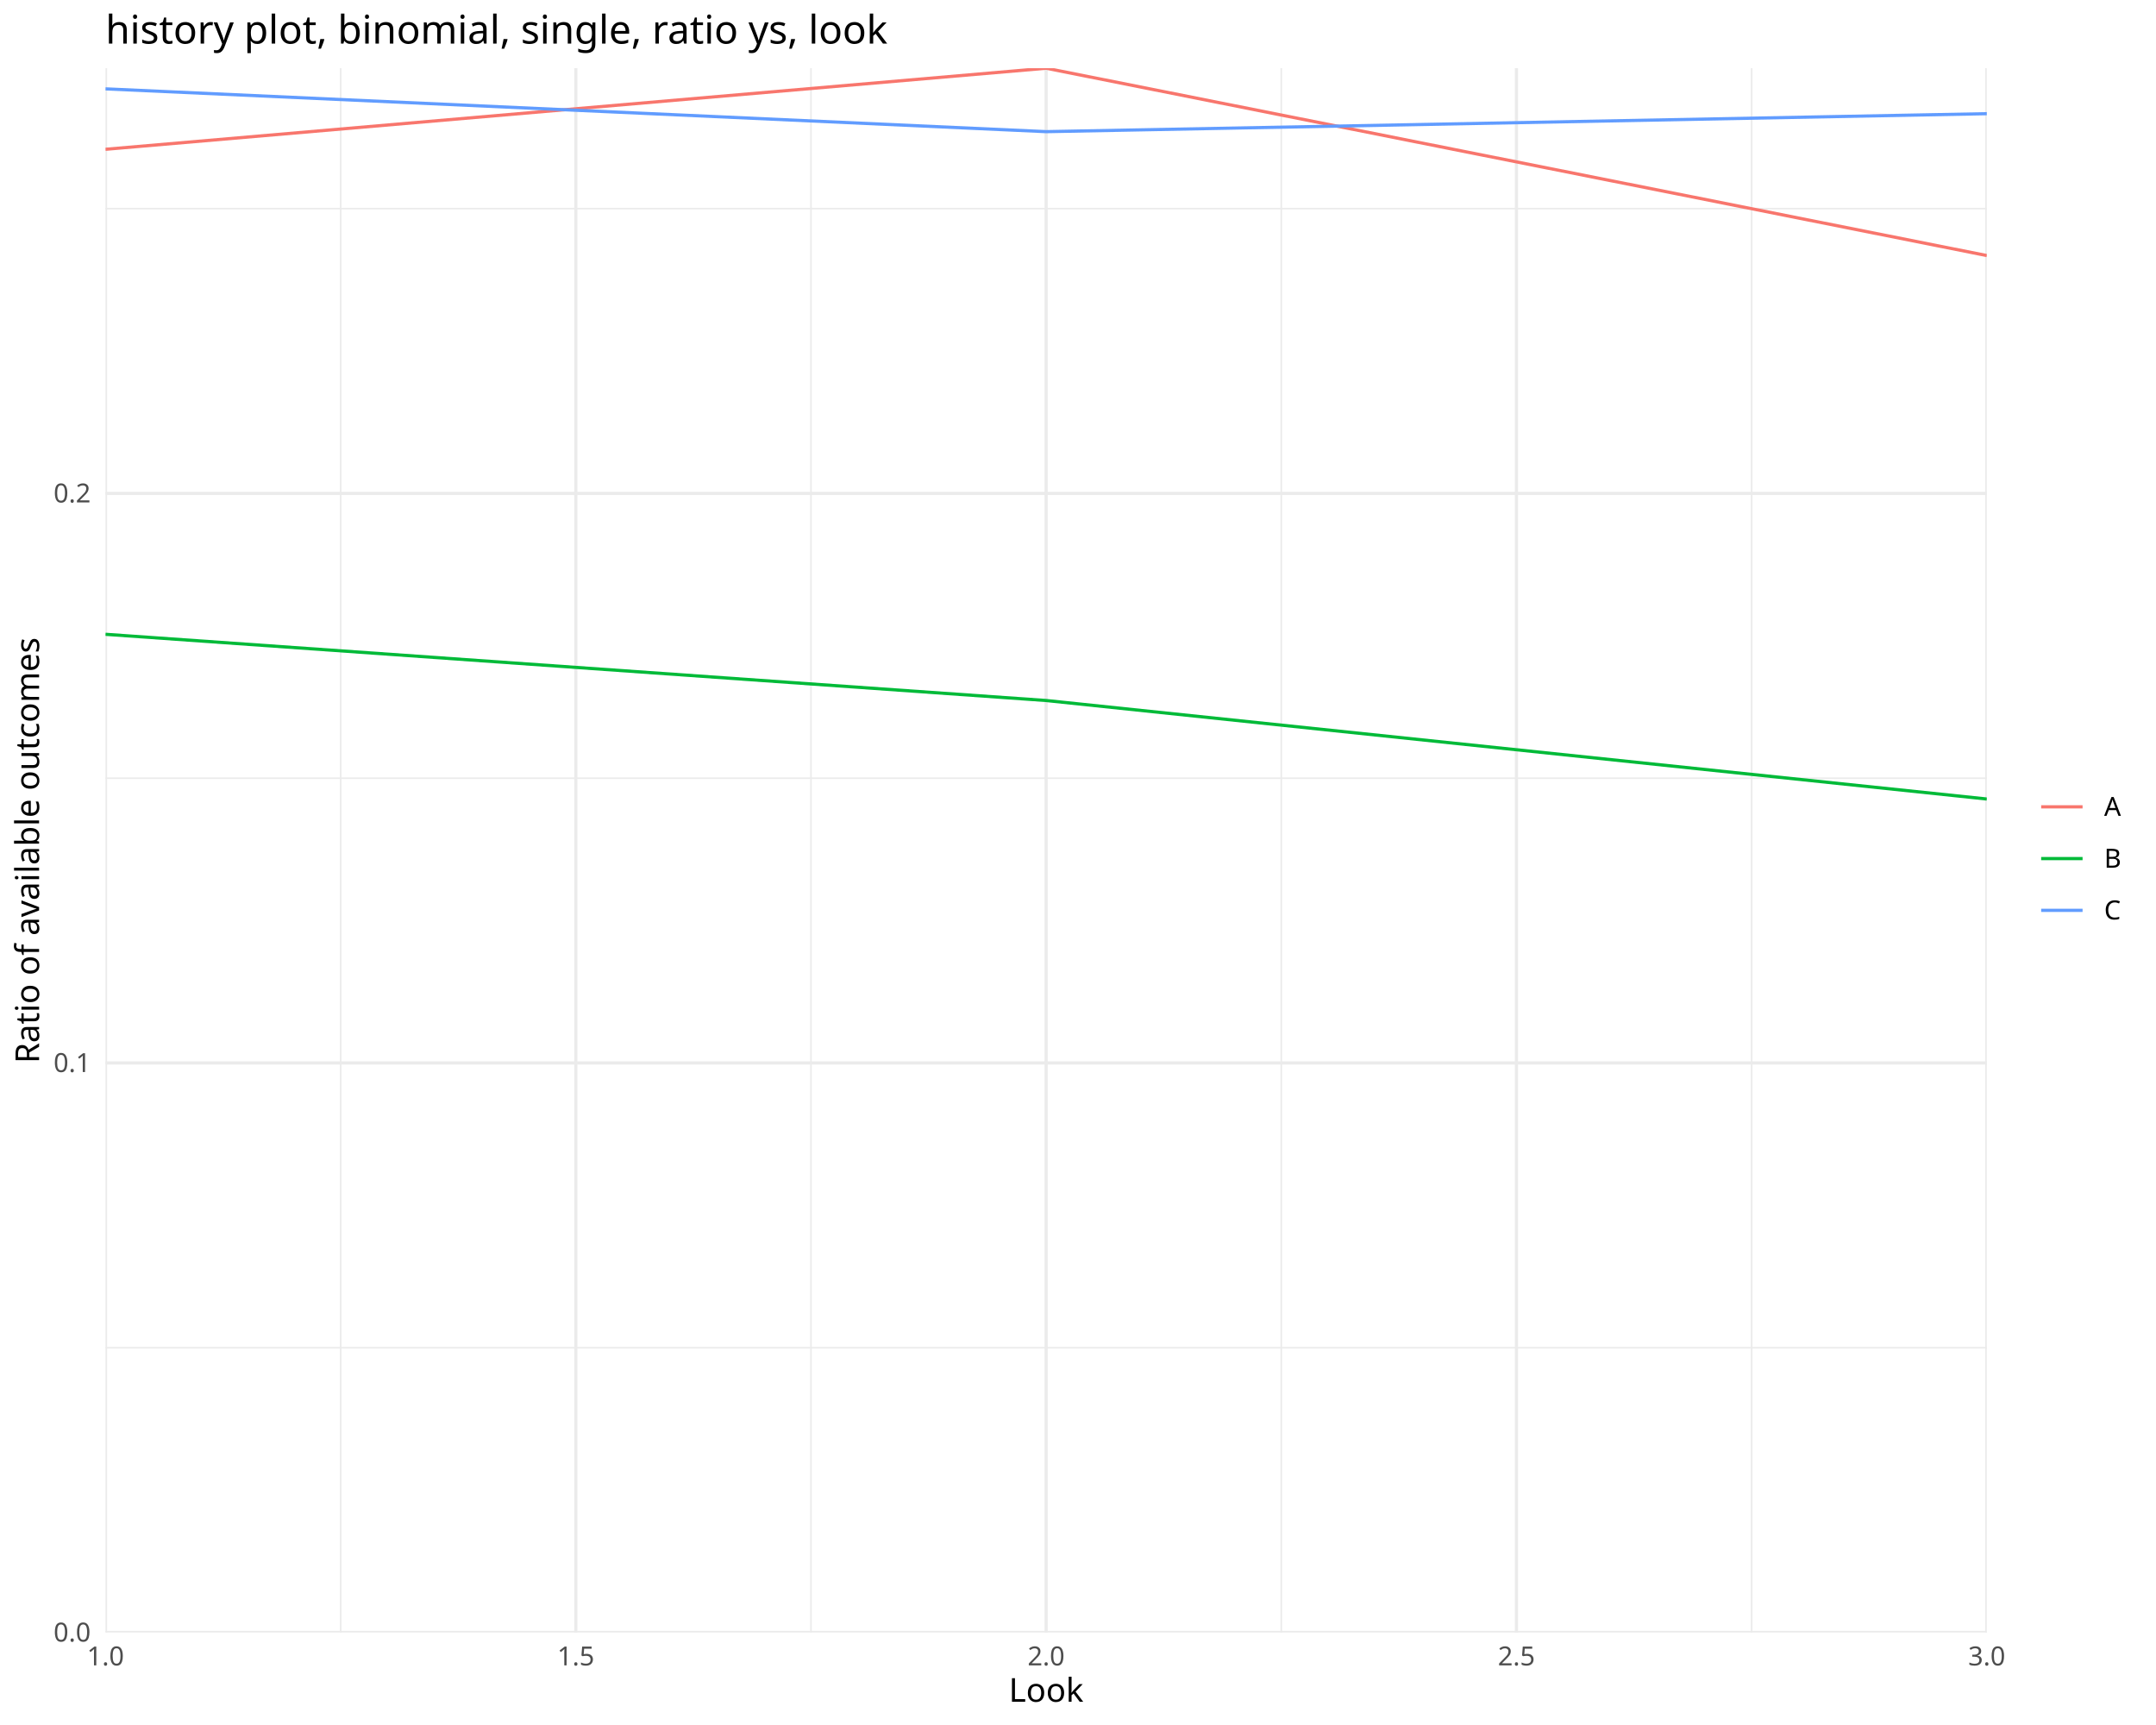
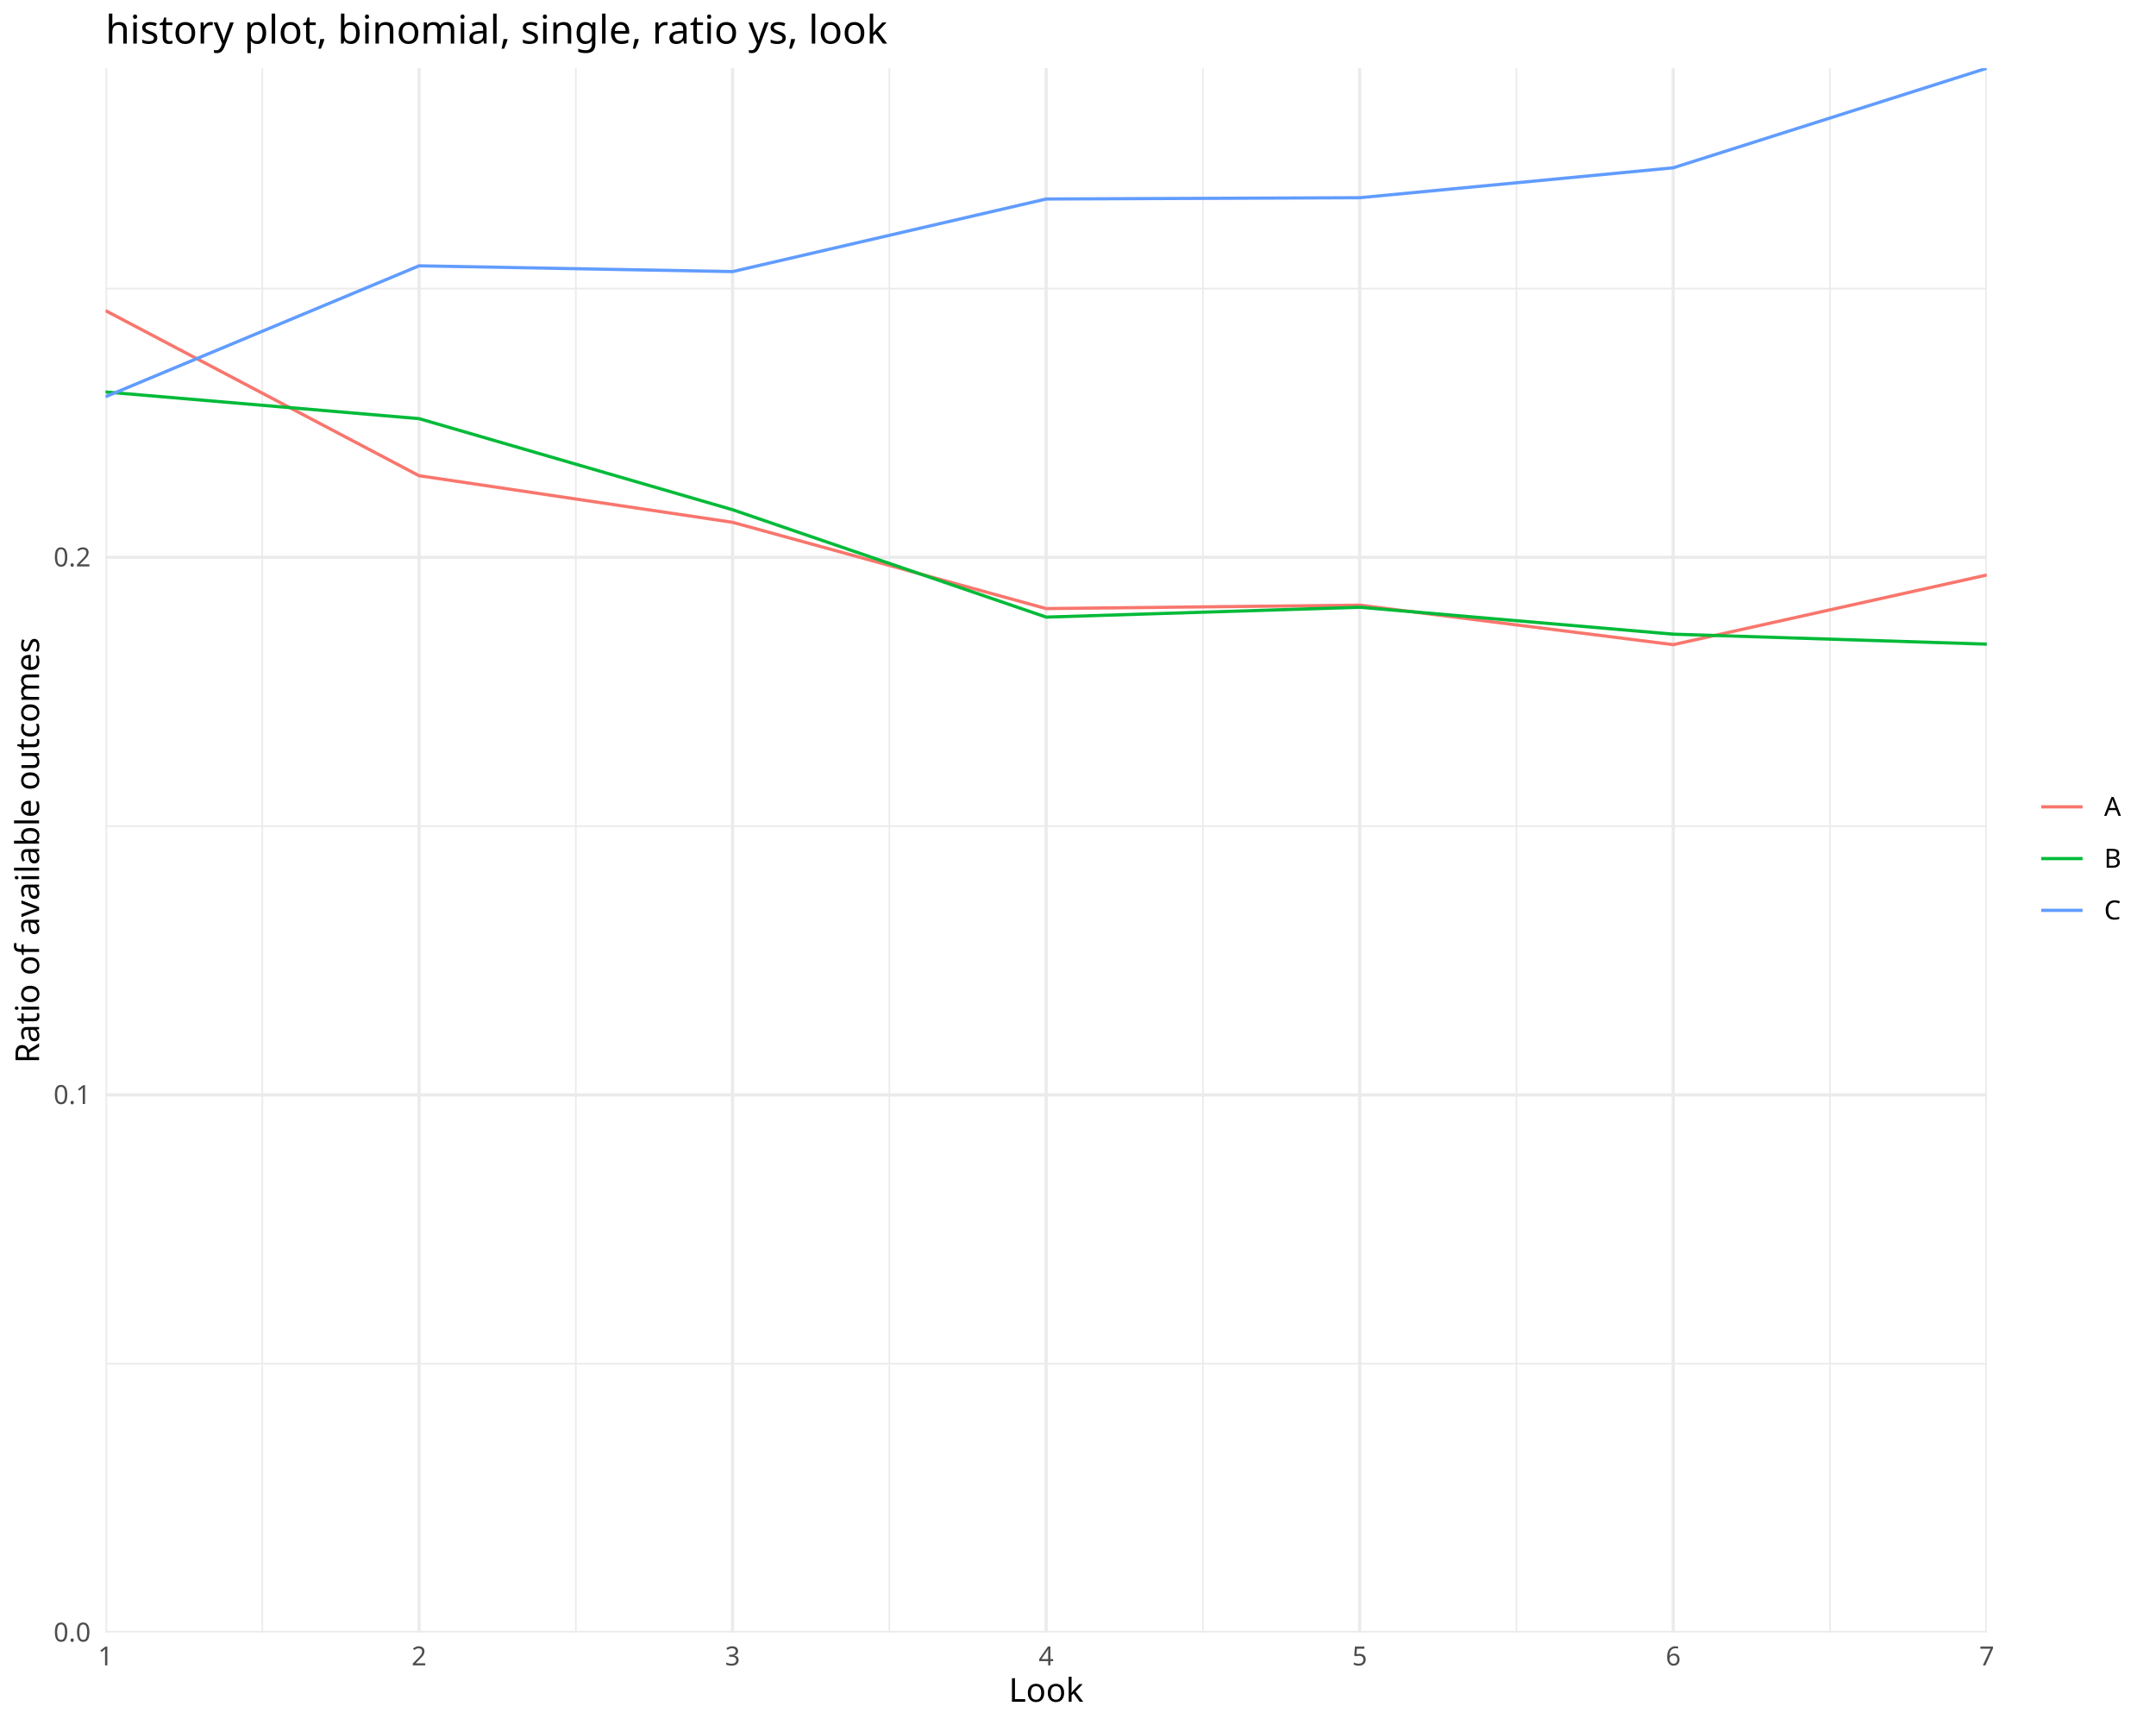
<svg xmlns="http://www.w3.org/2000/svg" class="svglite" data-engine-version="2.0" width="720.00pt" height="576.00pt" viewBox="0 0 720.00 576.00">
  <defs>
    <style type="text/css">
    .svglite line, .svglite polyline, .svglite polygon, .svglite path, .svglite rect, .svglite circle {
      fill: none;
      stroke: #000000;
      stroke-linecap: round;
      stroke-linejoin: round;
      stroke-miterlimit: 10.00;
    }
  </style>
  </defs>
  <rect width="100%" height="100%" style="stroke: none; fill: #FFFFFF;" />
  <defs>
    <clipPath id="cpMC4wMHw3MjAuMDB8MC4wMHw1NzYuMDA=">
      <rect x="0.00" y="0.00" width="720.00" height="576.00" />
    </clipPath>
  </defs>
  <g clip-path="url(#cpMC4wMHw3MjAuMDB8MC4wMHw1NzYuMDA=)">
</g>
  <defs>
    <clipPath id="cpMzUuMjR8NjYzLjQ5fDIyLjc4fDU0NS4xMQ==">
      <rect x="35.24" y="22.78" width="628.25" height="522.33" />
    </clipPath>
  </defs>
  <g clip-path="url(#cpMzUuMjR8NjYzLjQ5fDIyLjc4fDU0NS4xMQ==)">
-     <polyline points="35.24,450.02 663.49,450.02 " style="stroke-width: 0.53; stroke: #EBEBEB; stroke-linecap: butt;" />
-     <polyline points="35.24,259.84 663.49,259.84 " style="stroke-width: 0.53; stroke: #EBEBEB; stroke-linecap: butt;" />
-     <polyline points="35.24,69.66 663.49,69.66 " style="stroke-width: 0.53; stroke: #EBEBEB; stroke-linecap: butt;" />
-     <polyline points="113.77,545.11 113.77,22.78 " style="stroke-width: 0.53; stroke: #EBEBEB; stroke-linecap: butt;" />
-     <polyline points="270.83,545.11 270.83,22.78 " style="stroke-width: 0.53; stroke: #EBEBEB; stroke-linecap: butt;" />
-     <polyline points="427.89,545.11 427.89,22.78 " style="stroke-width: 0.53; stroke: #EBEBEB; stroke-linecap: butt;" />
-     <polyline points="584.96,545.11 584.96,22.78 " style="stroke-width: 0.53; stroke: #EBEBEB; stroke-linecap: butt;" />
+     <polyline points="35.24,455.36 663.49,455.36 " style="stroke-width: 0.53; stroke: #EBEBEB; stroke-linecap: butt;" />
+     <polyline points="35.24,275.86 663.49,275.86 " style="stroke-width: 0.53; stroke: #EBEBEB; stroke-linecap: butt;" />
+     <polyline points="35.24,96.37 663.49,96.37 " style="stroke-width: 0.53; stroke: #EBEBEB; stroke-linecap: butt;" />
+     <polyline points="87.59,545.11 87.59,22.78 " style="stroke-width: 0.53; stroke: #EBEBEB; stroke-linecap: butt;" />
+     <polyline points="192.30,545.11 192.30,22.78 " style="stroke-width: 0.53; stroke: #EBEBEB; stroke-linecap: butt;" />
+     <polyline points="297.01,545.11 297.01,22.78 " style="stroke-width: 0.53; stroke: #EBEBEB; stroke-linecap: butt;" />
+     <polyline points="401.72,545.11 401.72,22.78 " style="stroke-width: 0.53; stroke: #EBEBEB; stroke-linecap: butt;" />
+     <polyline points="506.42,545.11 506.42,22.78 " style="stroke-width: 0.53; stroke: #EBEBEB; stroke-linecap: butt;" />
+     <polyline points="611.13,545.11 611.13,22.78 " style="stroke-width: 0.53; stroke: #EBEBEB; stroke-linecap: butt;" />
    <polyline points="35.24,545.11 663.49,545.11 " style="stroke-width: 1.07; stroke: #EBEBEB; stroke-linecap: butt;" />
-     <polyline points="35.24,354.93 663.49,354.93 " style="stroke-width: 1.07; stroke: #EBEBEB; stroke-linecap: butt;" />
-     <polyline points="35.24,164.75 663.49,164.75 " style="stroke-width: 1.07; stroke: #EBEBEB; stroke-linecap: butt;" />
+     <polyline points="35.24,365.61 663.49,365.61 " style="stroke-width: 1.07; stroke: #EBEBEB; stroke-linecap: butt;" />
+     <polyline points="35.24,186.11 663.49,186.11 " style="stroke-width: 1.07; stroke: #EBEBEB; stroke-linecap: butt;" />
    <polyline points="35.24,545.11 35.24,22.78 " style="stroke-width: 1.07; stroke: #EBEBEB; stroke-linecap: butt;" />
-     <polyline points="192.30,545.11 192.30,22.78 " style="stroke-width: 1.07; stroke: #EBEBEB; stroke-linecap: butt;" />
+     <polyline points="139.95,545.11 139.95,22.78 " style="stroke-width: 1.07; stroke: #EBEBEB; stroke-linecap: butt;" />
+     <polyline points="244.65,545.11 244.65,22.78 " style="stroke-width: 1.07; stroke: #EBEBEB; stroke-linecap: butt;" />
    <polyline points="349.36,545.11 349.36,22.78 " style="stroke-width: 1.07; stroke: #EBEBEB; stroke-linecap: butt;" />
-     <polyline points="506.42,545.11 506.42,22.78 " style="stroke-width: 1.07; stroke: #EBEBEB; stroke-linecap: butt;" />
+     <polyline points="454.07,545.11 454.07,22.78 " style="stroke-width: 1.07; stroke: #EBEBEB; stroke-linecap: butt;" />
+     <polyline points="558.78,545.11 558.78,22.78 " style="stroke-width: 1.07; stroke: #EBEBEB; stroke-linecap: butt;" />
    <polyline points="663.49,545.11 663.49,22.78 " style="stroke-width: 1.07; stroke: #EBEBEB; stroke-linecap: butt;" />
-     <polyline points="35.24,49.85 349.36,22.78 663.49,85.33 " style="stroke-width: 1.07; stroke: #F8766D; stroke-linecap: butt;" />
-     <polyline points="35.24,211.80 349.36,233.91 663.49,266.80 " style="stroke-width: 1.07; stroke: #00BA38; stroke-linecap: butt;" />
-     <polyline points="35.24,29.67 349.36,43.96 663.49,37.96 " style="stroke-width: 1.07; stroke: #619CFF; stroke-linecap: butt;" />
+     <polyline points="35.24,103.72 139.95,158.85 244.65,174.41 349.36,203.21 454.07,202.07 558.78,215.26 663.49,192.00 " style="stroke-width: 1.07; stroke: #F8766D; stroke-linecap: butt;" />
+     <polyline points="35.24,130.88 139.95,139.79 244.65,170.21 349.36,206.06 454.07,202.77 558.78,211.76 663.49,215.09 " style="stroke-width: 1.07; stroke: #00BA38; stroke-linecap: butt;" />
+     <polyline points="35.24,132.47 139.95,88.76 244.65,90.69 349.36,66.45 454.07,66.02 558.78,56.03 663.49,22.78 " style="stroke-width: 1.07; stroke: #619CFF; stroke-linecap: butt;" />
  </g>
  <g clip-path="url(#cpMC4wMHw3MjAuMDB8MC4wMHw1NzYuMDA=)">
    <text x="30.31" y="548.14" text-anchor="end" style="font-size: 8.80px; fill: #4D4D4D; font-family: sans;" textLength="12.23px" lengthAdjust="spacingAndGlyphs">0.0</text>
-     <text x="30.31" y="357.96" text-anchor="end" style="font-size: 8.80px; fill: #4D4D4D; font-family: sans;" textLength="12.23px" lengthAdjust="spacingAndGlyphs">0.1</text>
-     <text x="30.31" y="167.78" text-anchor="end" style="font-size: 8.80px; fill: #4D4D4D; font-family: sans;" textLength="12.23px" lengthAdjust="spacingAndGlyphs">0.2</text>
-     <text x="35.24" y="556.10" text-anchor="middle" style="font-size: 8.80px; fill: #4D4D4D; font-family: sans;" textLength="12.23px" lengthAdjust="spacingAndGlyphs">1.0</text>
-     <text x="192.30" y="556.10" text-anchor="middle" style="font-size: 8.80px; fill: #4D4D4D; font-family: sans;" textLength="12.23px" lengthAdjust="spacingAndGlyphs">1.5</text>
-     <text x="349.36" y="556.10" text-anchor="middle" style="font-size: 8.80px; fill: #4D4D4D; font-family: sans;" textLength="12.23px" lengthAdjust="spacingAndGlyphs">2.0</text>
-     <text x="506.42" y="556.10" text-anchor="middle" style="font-size: 8.80px; fill: #4D4D4D; font-family: sans;" textLength="12.23px" lengthAdjust="spacingAndGlyphs">2.5</text>
-     <text x="663.49" y="556.10" text-anchor="middle" style="font-size: 8.80px; fill: #4D4D4D; font-family: sans;" textLength="12.23px" lengthAdjust="spacingAndGlyphs">3.0</text>
+     <text x="30.31" y="368.64" text-anchor="end" style="font-size: 8.80px; fill: #4D4D4D; font-family: sans;" textLength="12.23px" lengthAdjust="spacingAndGlyphs">0.1</text>
+     <text x="30.31" y="189.14" text-anchor="end" style="font-size: 8.80px; fill: #4D4D4D; font-family: sans;" textLength="12.23px" lengthAdjust="spacingAndGlyphs">0.2</text>
+     <text x="35.24" y="556.10" text-anchor="middle" style="font-size: 8.80px; fill: #4D4D4D; font-family: sans;" textLength="4.89px" lengthAdjust="spacingAndGlyphs">1</text>
+     <text x="139.95" y="556.10" text-anchor="middle" style="font-size: 8.80px; fill: #4D4D4D; font-family: sans;" textLength="4.89px" lengthAdjust="spacingAndGlyphs">2</text>
+     <text x="244.65" y="556.10" text-anchor="middle" style="font-size: 8.80px; fill: #4D4D4D; font-family: sans;" textLength="4.89px" lengthAdjust="spacingAndGlyphs">3</text>
+     <text x="349.36" y="556.10" text-anchor="middle" style="font-size: 8.80px; fill: #4D4D4D; font-family: sans;" textLength="4.89px" lengthAdjust="spacingAndGlyphs">4</text>
+     <text x="454.07" y="556.10" text-anchor="middle" style="font-size: 8.80px; fill: #4D4D4D; font-family: sans;" textLength="4.89px" lengthAdjust="spacingAndGlyphs">5</text>
+     <text x="558.78" y="556.10" text-anchor="middle" style="font-size: 8.80px; fill: #4D4D4D; font-family: sans;" textLength="4.89px" lengthAdjust="spacingAndGlyphs">6</text>
+     <text x="663.49" y="556.10" text-anchor="middle" style="font-size: 8.80px; fill: #4D4D4D; font-family: sans;" textLength="4.89px" lengthAdjust="spacingAndGlyphs">7</text>
    <text x="349.36" y="568.24" text-anchor="middle" style="font-size: 11.00px; font-family: sans;" textLength="23.86px" lengthAdjust="spacingAndGlyphs">Look</text>
    <text transform="translate(13.05,283.95) rotate(-90)" text-anchor="middle" style="font-size: 11.00px; font-family: sans;" textLength="135.15px" lengthAdjust="spacingAndGlyphs">Ratio of available outcomes</text>
    <line x1="681.65" y1="269.41" x2="695.48" y2="269.41" style="stroke-width: 1.07; stroke: #F8766D; stroke-linecap: butt;" />
    <line x1="681.65" y1="286.69" x2="695.48" y2="286.69" style="stroke-width: 1.07; stroke: #00BA38; stroke-linecap: butt;" />
    <line x1="681.65" y1="303.97" x2="695.48" y2="303.97" style="stroke-width: 1.07; stroke: #619CFF; stroke-linecap: butt;" />
    <text x="702.68" y="272.44" style="font-size: 8.80px; font-family: sans;" textLength="5.87px" lengthAdjust="spacingAndGlyphs">A</text>
    <text x="702.68" y="289.72" style="font-size: 8.80px; font-family: sans;" textLength="5.87px" lengthAdjust="spacingAndGlyphs">B</text>
    <text x="702.68" y="307.00" style="font-size: 8.80px; font-family: sans;" textLength="6.36px" lengthAdjust="spacingAndGlyphs">C</text>
    <text x="35.24" y="14.56" style="font-size: 13.20px; font-family: sans;" textLength="243.60px" lengthAdjust="spacingAndGlyphs">history plot, binomial, single, ratio ys, look</text>
  </g>
</svg>
